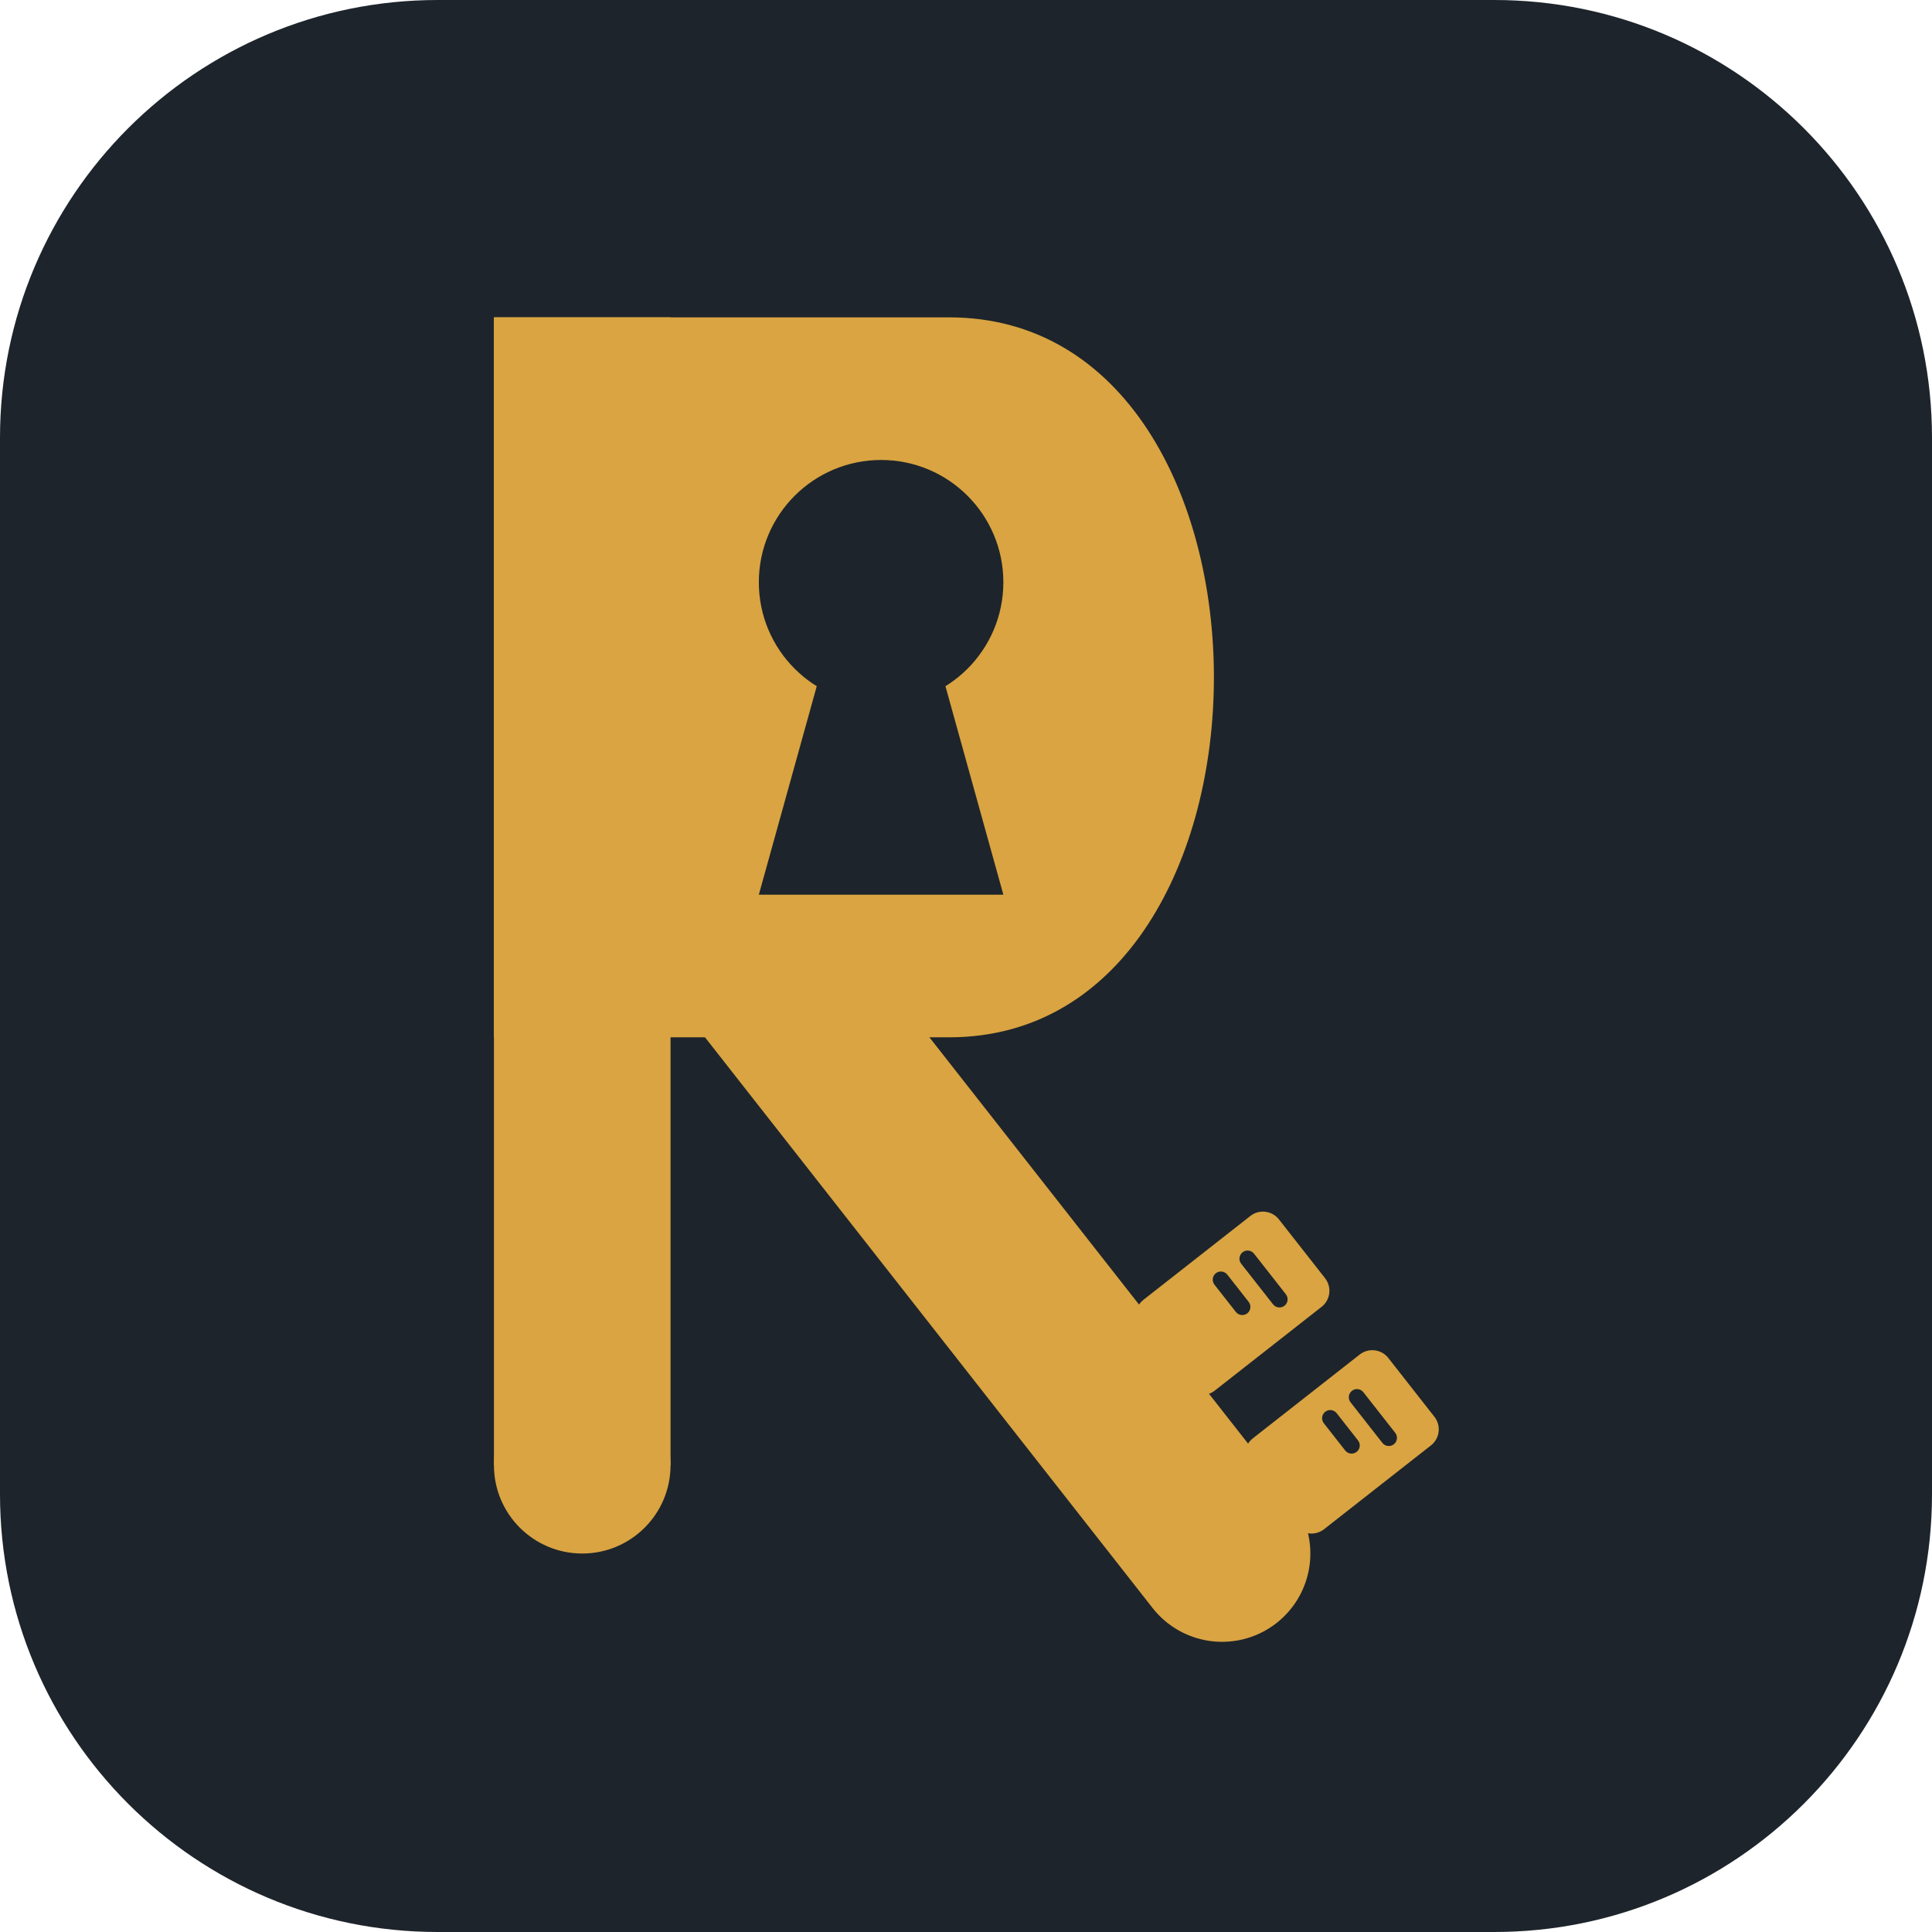
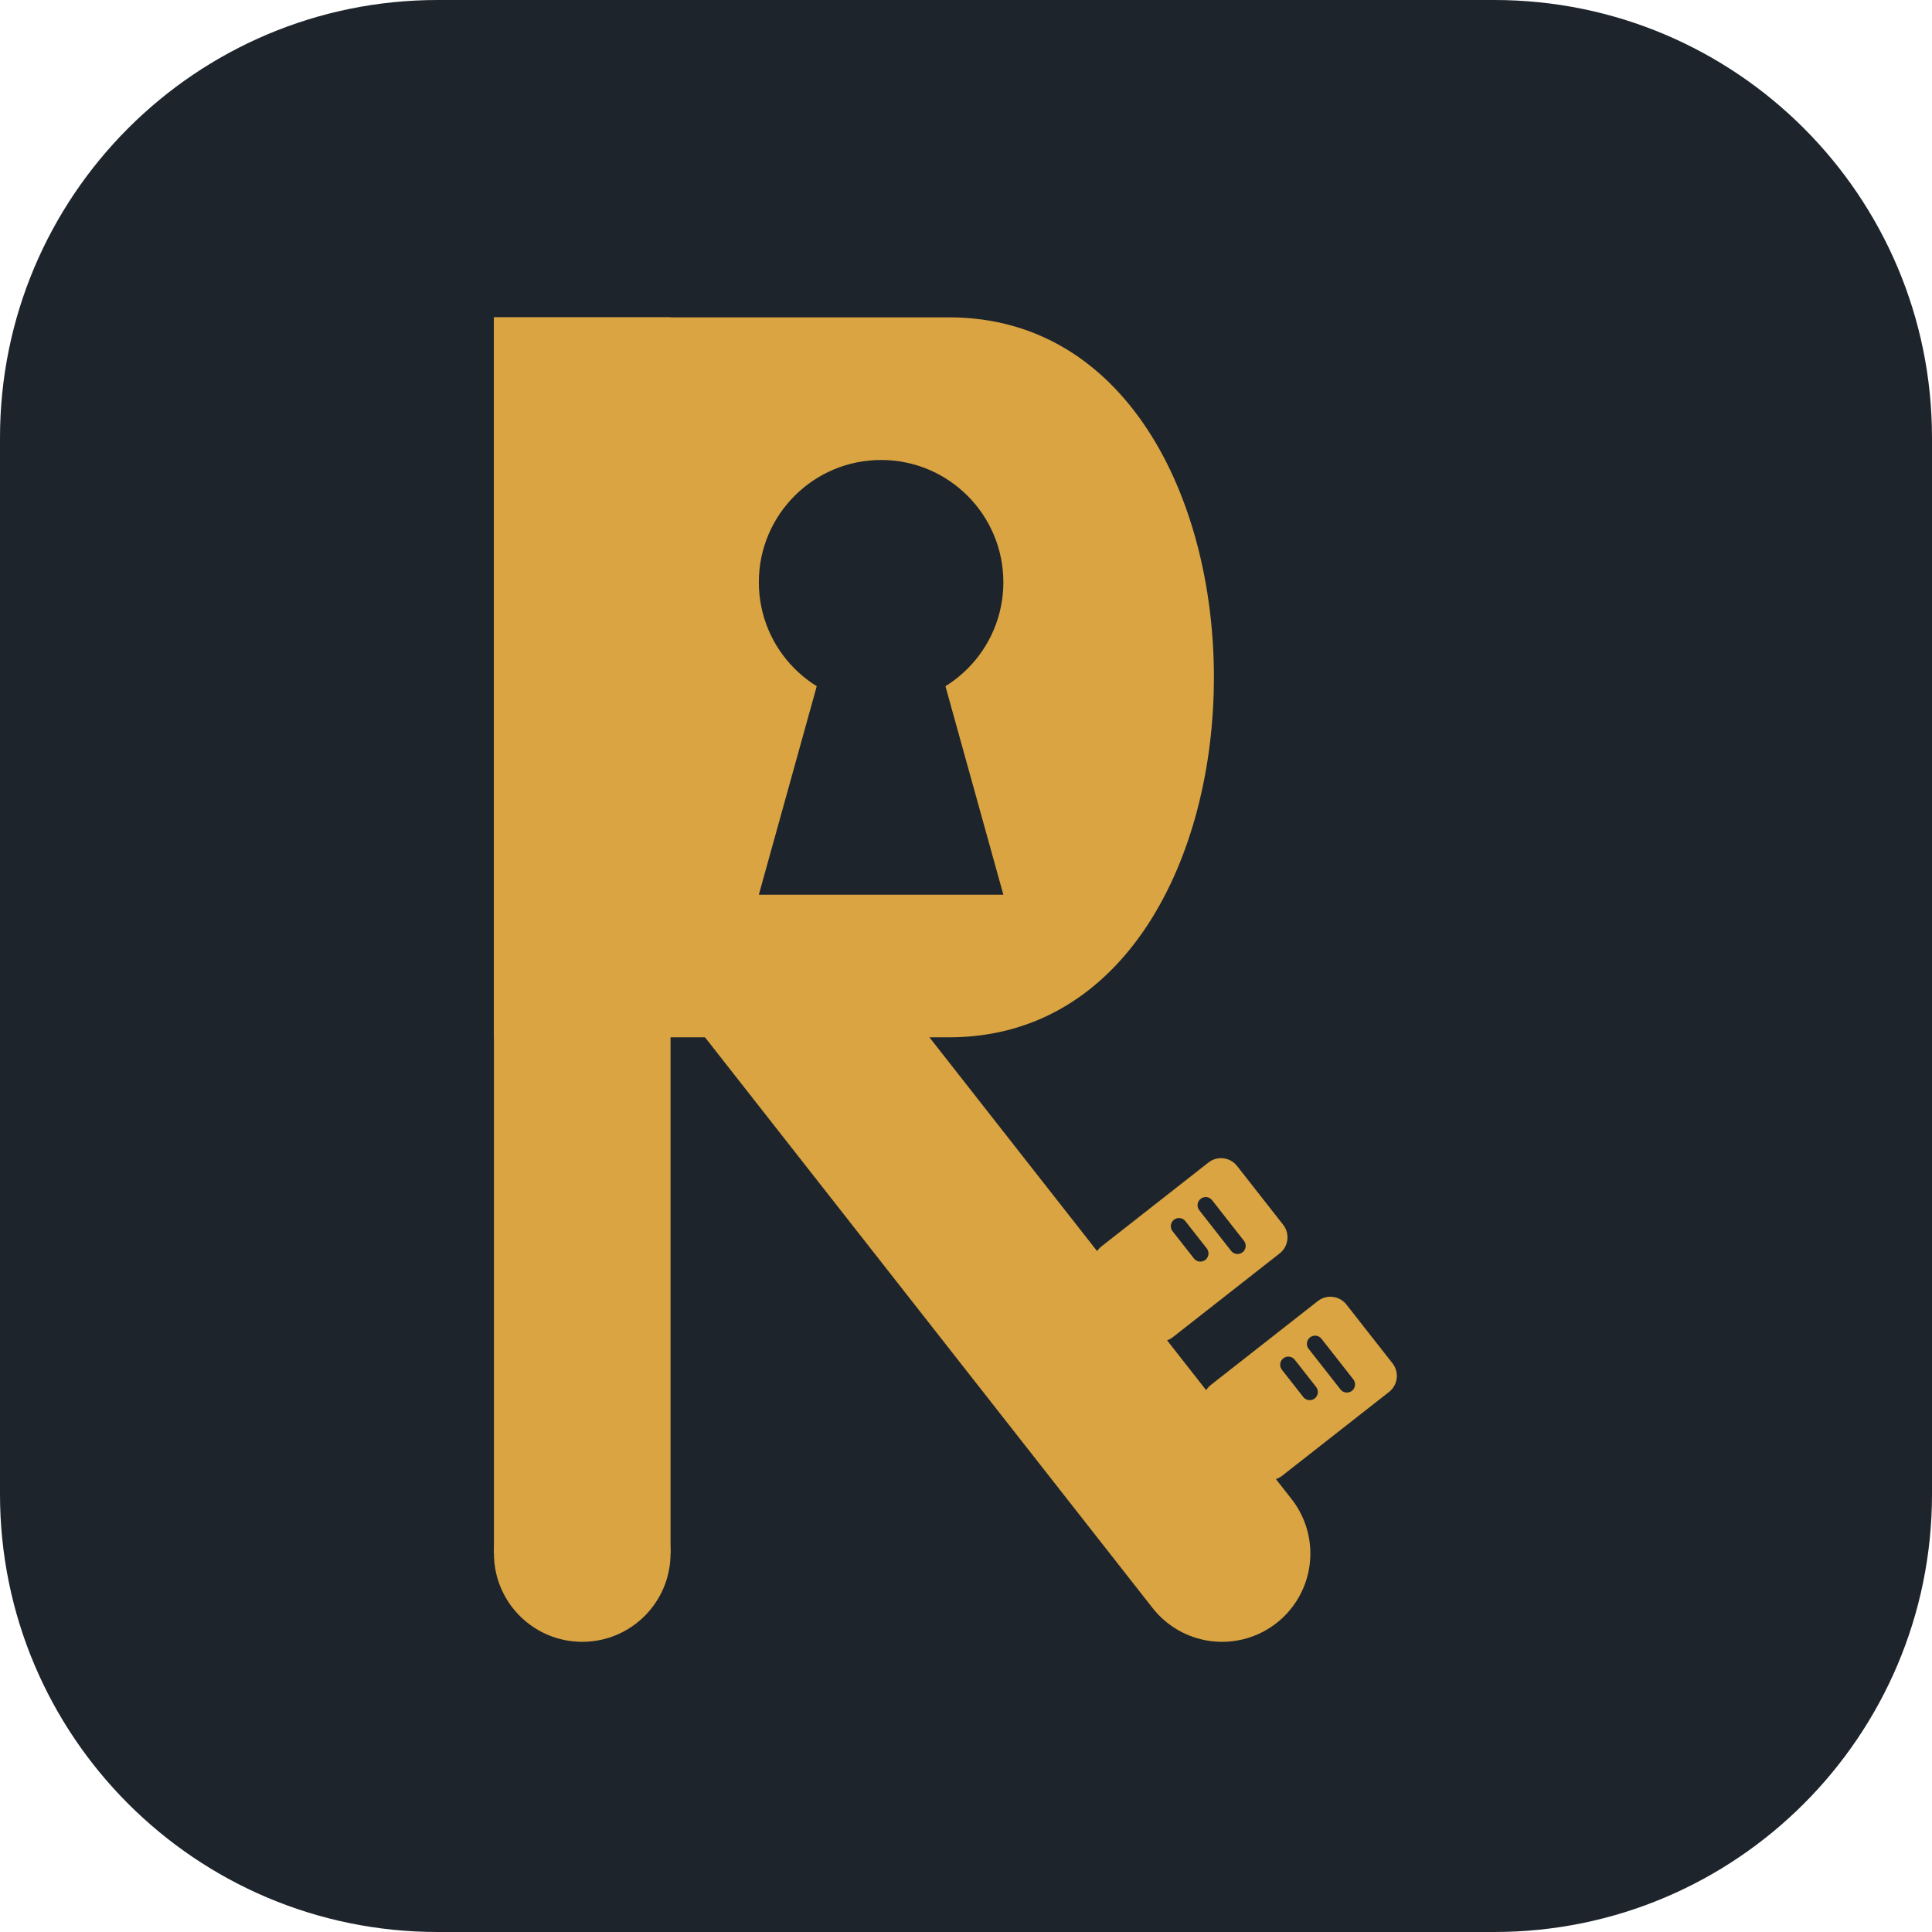
<svg xmlns="http://www.w3.org/2000/svg" viewBox="0 0 1024 1024">
  <rect width="1024" height="1024" rx="232" fill="#1E242B" />
  <g transform="translate(99.8,63.8) scale(3.6)">
    <path d="M70.4 106.7 L152.2 211" fill="none" stroke="#D9A441" stroke-linecap="round" stroke-width="26" />
-     <g transform="translate(139.84,174.26) rotate(51.9)">
+     <g transform="translate(133.67,166.39) rotate(51.9)">
      <rect x="0" y="-24" width="17" height="26" rx="3" fill="#D9A441" />
      <rect x="3.5" y="-18" width="10" height="2.4" rx="1.2" fill="#1E242B" />
      <rect x="3.5" y="-13" width="7.5" height="2.4" rx="1.2" fill="#1E242B" />
    </g>
-     <g transform="translate(155.94,194.66) rotate(51.9)">
+     <g transform="translate(149.77,186.79) rotate(51.9)">
      <rect x="0" y="-24" width="17" height="26" rx="3" fill="#D9A441" />
      <rect x="3.5" y="-18" width="10" height="2.4" rx="1.2" fill="#1E242B" />
      <rect x="3.5" y="-13" width="7.5" height="2.4" rx="1.2" fill="#1E242B" />
    </g>
-     <path d="M58 29 V198" fill="none" stroke="#D9A441" stroke-linecap="butt" stroke-width="26" />
-     <circle cx="58" cy="198" r="13" fill="#D9A441" />
+     <path d="M58 29 V211" fill="none" stroke="#D9A441" stroke-linecap="butt" stroke-width="26" />
+     <circle cx="58" cy="211" r="13" fill="#D9A441" />
    <path d="M45 29 H112 C164 29 164 135 112 135 H45 Z" fill="#D9A441" />
    <circle cx="102" cy="68" r="18" fill="#1E242B" />
    <path d="M94 78 L84 114 H120 L110 78 Z" fill="#1E242B" />
  </g>
</svg>
